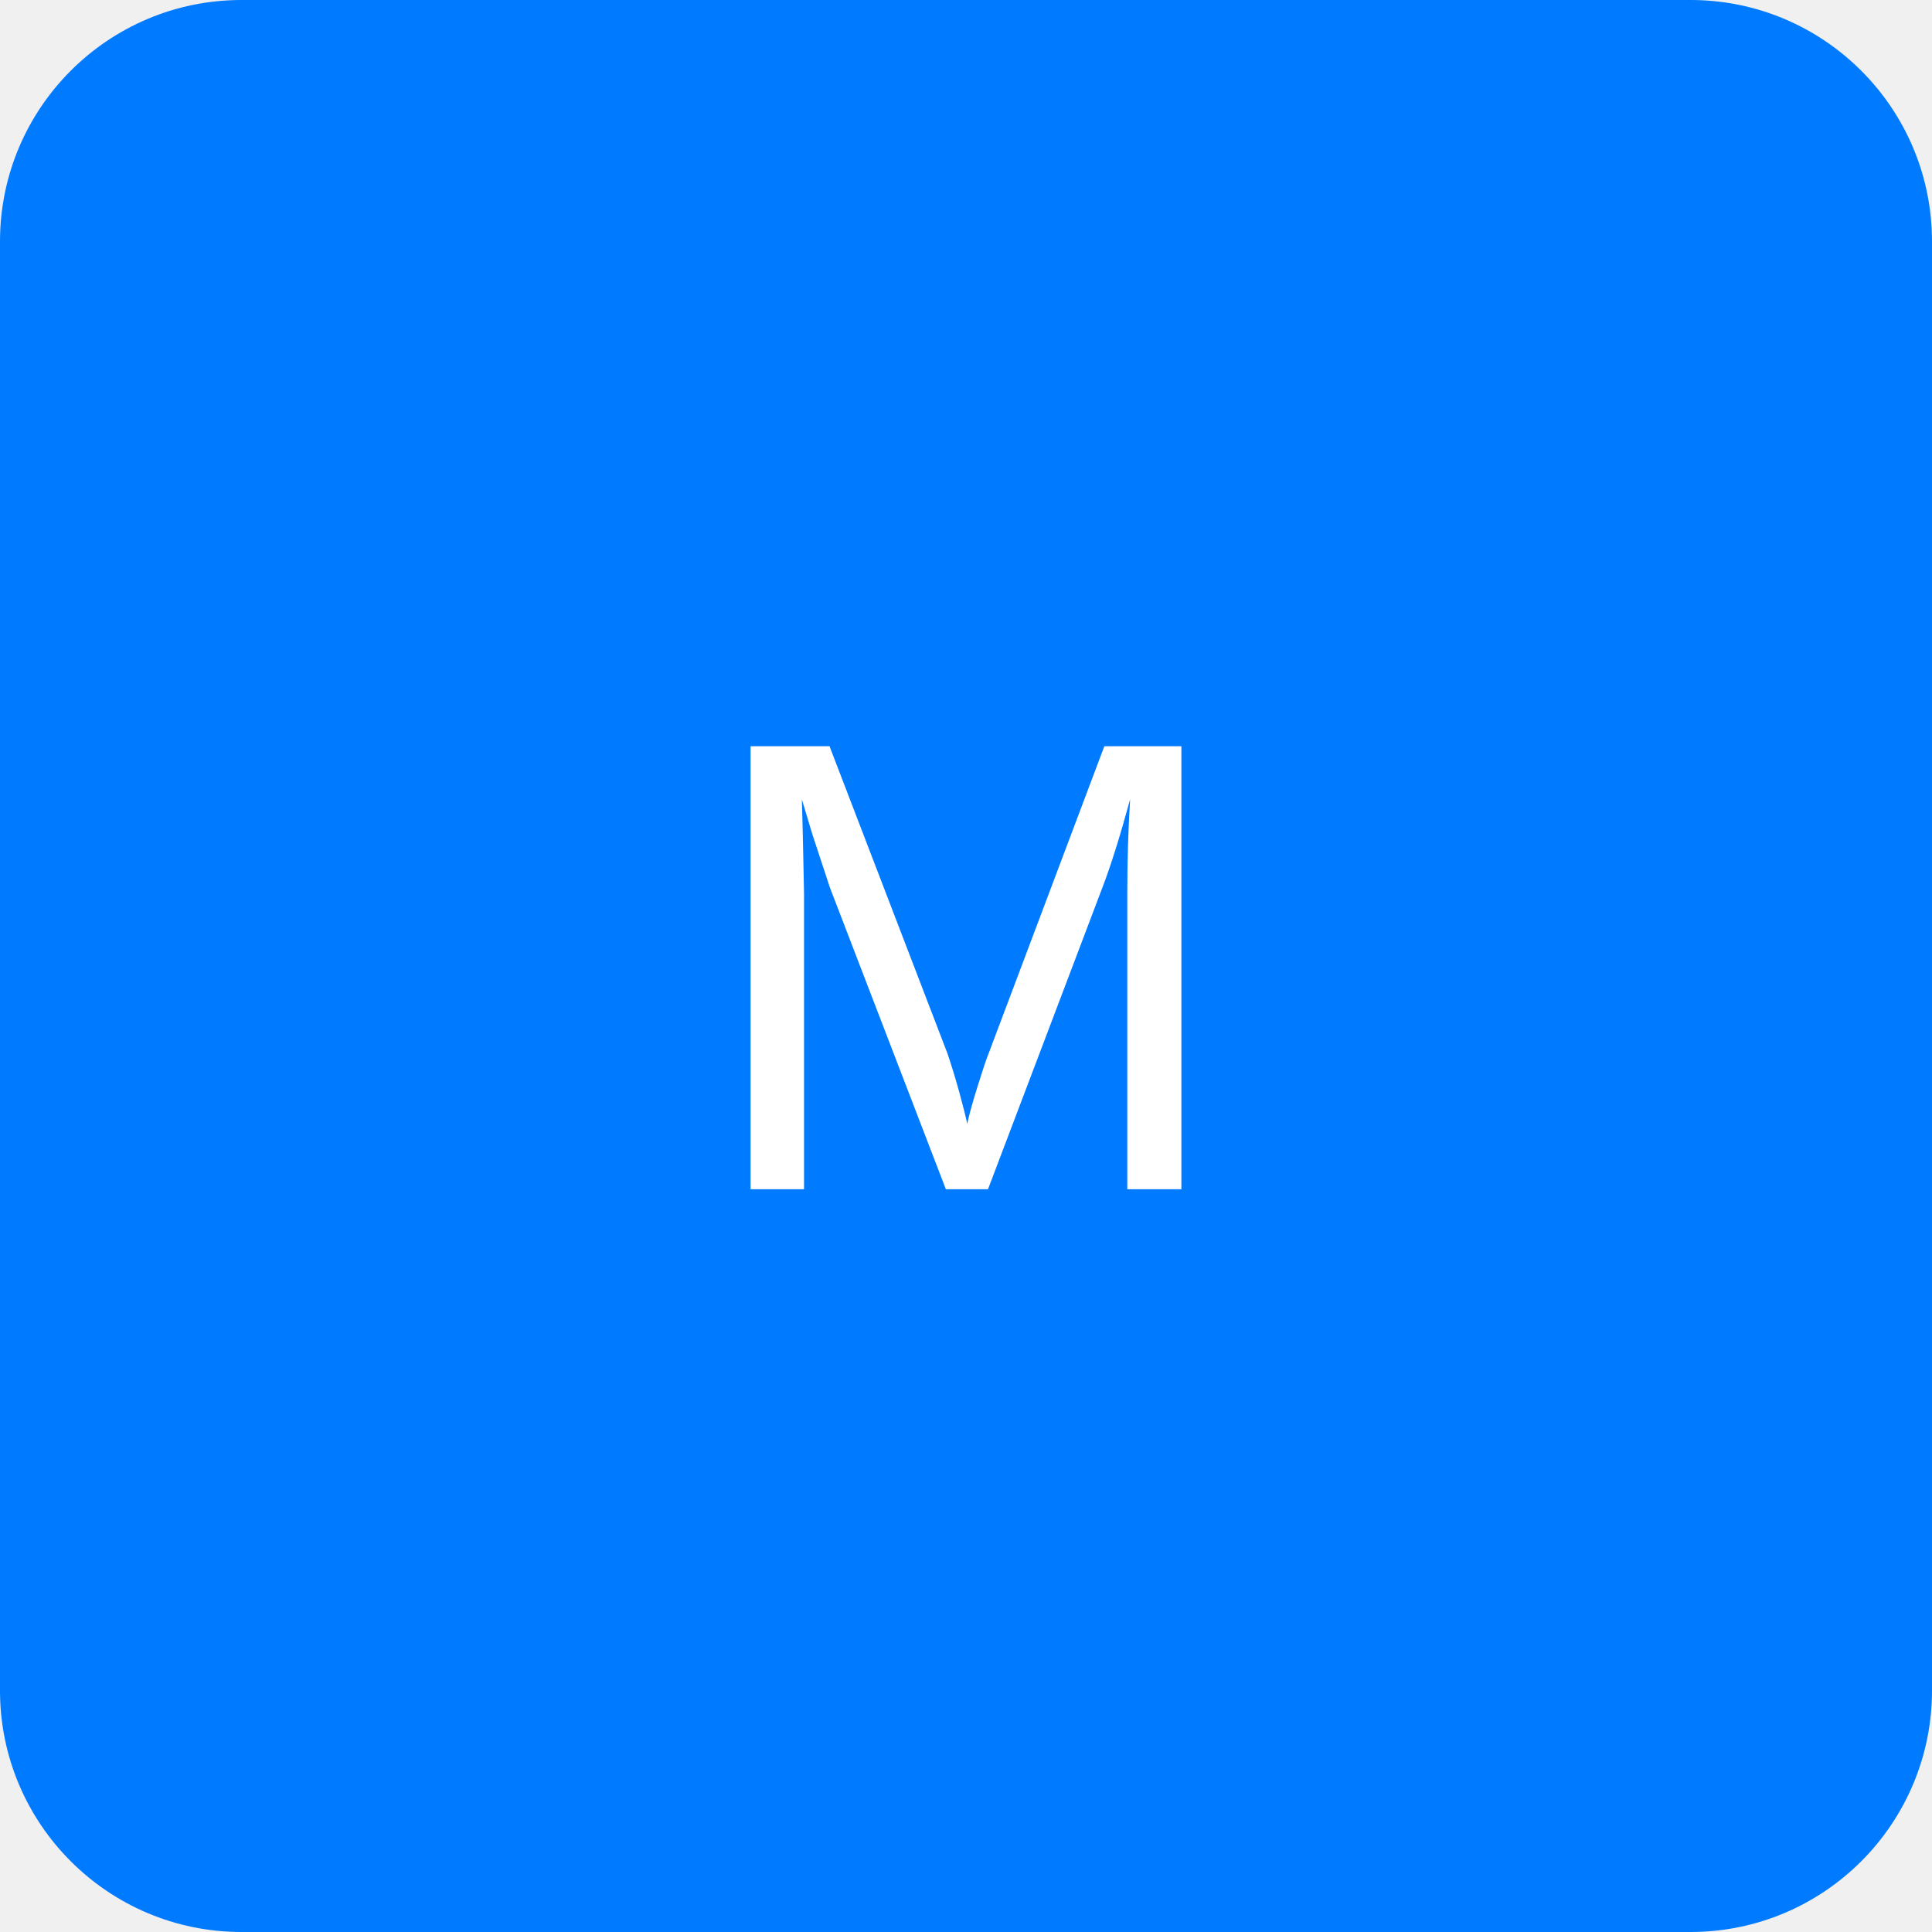
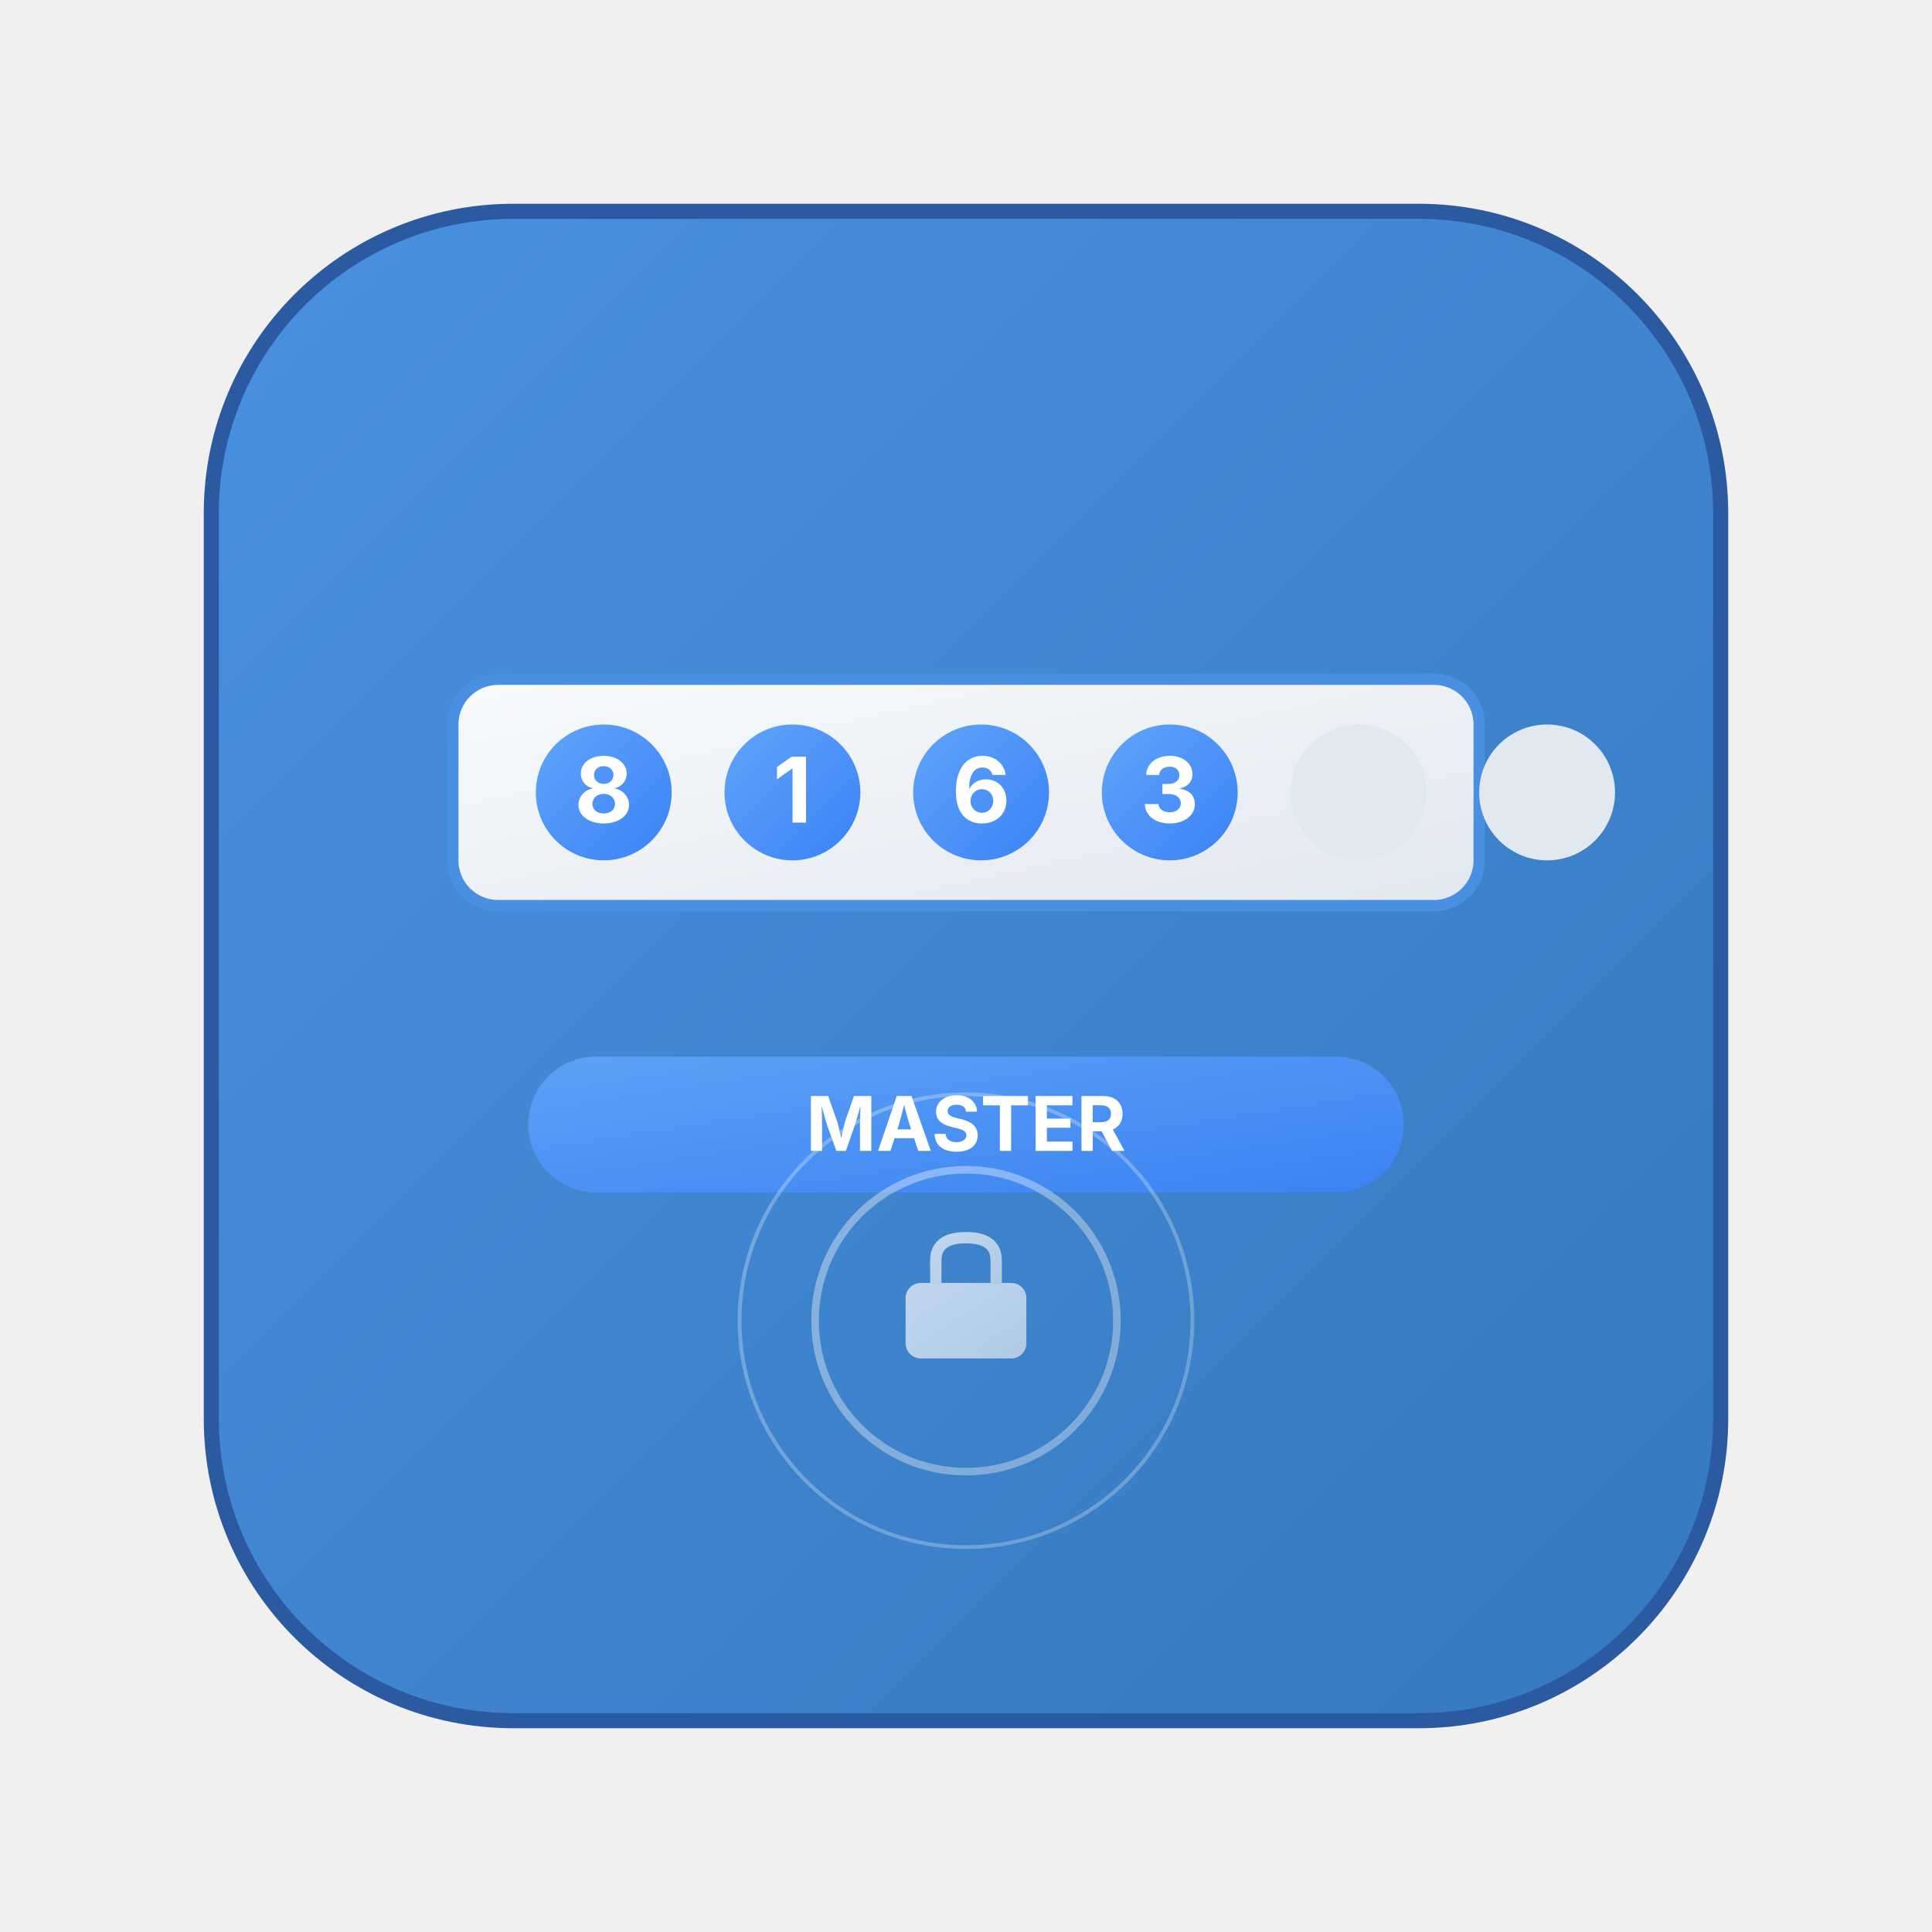
- <svg xmlns="http://www.w3.org/2000/svg" width="1024" height="1024" viewBox="0 0 1024 1024">
-   <rect width="1024" height="1024" fill="#007AFF" rx="128" />
-   <text x="50%" y="50%" font-family="Arial, sans-serif" font-size="341.333" fill="white" text-anchor="middle" dominant-baseline="central">M</text>
+ <svg xmlns="http://www.w3.org/2000/svg" width="512" height="512" viewBox="0 0 512 512">
+   <defs>
+     <linearGradient id="mainGradient" x1="0%" y1="0%" x2="100%" y2="100%">
+       <stop offset="0%" style="stop-color:#4A90E2;stop-opacity:1" />
+       <stop offset="100%" style="stop-color:#357ABD;stop-opacity:1" />
+     </linearGradient>
+     <linearGradient id="accentGradient" x1="0%" y1="0%" x2="100%" y2="100%">
+       <stop offset="0%" style="stop-color:#F8FAFC;stop-opacity:1" />
+       <stop offset="100%" style="stop-color:#E2E8F0;stop-opacity:1" />
+     </linearGradient>
+     <linearGradient id="highlightGradient" x1="0%" y1="0%" x2="100%" y2="100%">
+       <stop offset="0%" style="stop-color:#60A5FA;stop-opacity:1" />
+       <stop offset="100%" style="stop-color:#3B82F6;stop-opacity:1" />
+     </linearGradient>
+   </defs>
+   <rect x="56" y="56" width="400" height="400" rx="80" ry="80" fill="url(#mainGradient)" stroke="#2C5AA0" stroke-width="4" />
+   <rect x="120" y="180" width="272" height="60" rx="12" ry="12" fill="url(#accentGradient)" stroke="#4A90E2" stroke-width="3" />
+   <circle cx="160" cy="210" r="18" fill="url(#highlightGradient)" />
+   <circle cx="210" cy="210" r="18" fill="url(#highlightGradient)" />
+   <circle cx="260" cy="210" r="18" fill="url(#highlightGradient)" />
+   <circle cx="310" cy="210" r="18" fill="url(#highlightGradient)" />
+   <circle cx="360" cy="210" r="18" fill="#E2E8F0" />
+   <circle cx="410" cy="210" r="18" fill="#E2E8F0" />
+   <text x="160" y="218" font-family="SF Pro Display, -apple-system, sans-serif" font-size="24" font-weight="bold" text-anchor="middle" fill="#FFFFFF">8</text>
+   <text x="210" y="218" font-family="SF Pro Display, -apple-system, sans-serif" font-size="24" font-weight="bold" text-anchor="middle" fill="#FFFFFF">1</text>
+   <text x="260" y="218" font-family="SF Pro Display, -apple-system, sans-serif" font-size="24" font-weight="bold" text-anchor="middle" fill="#FFFFFF">6</text>
+   <text x="310" y="218" font-family="SF Pro Display, -apple-system, sans-serif" font-size="24" font-weight="bold" text-anchor="middle" fill="#FFFFFF">3</text>
+   <rect x="140" y="280" width="232" height="36" rx="18" ry="18" fill="url(#highlightGradient)" opacity="0.9" />
+   <text x="256" y="305" font-family="SF Pro Display, -apple-system, sans-serif" font-size="20" font-weight="bold" text-anchor="middle" fill="#FFFFFF">MASTER</text>
+   <circle cx="256" cy="350" r="40" fill="none" stroke="url(#accentGradient)" stroke-width="2" opacity="0.4" />
+   <circle cx="256" cy="350" r="60" fill="none" stroke="url(#accentGradient)" stroke-width="1" opacity="0.3" />
+   <rect x="240" y="340" width="32" height="20" rx="4" ry="4" fill="url(#accentGradient)" opacity="0.7" />
+   <path d="M 248 340 L 248 334 Q 248 328 256 328 Q 264 328 264 334 L 264 340" stroke="url(#accentGradient)" stroke-width="3" fill="none" opacity="0.7" />
</svg>
